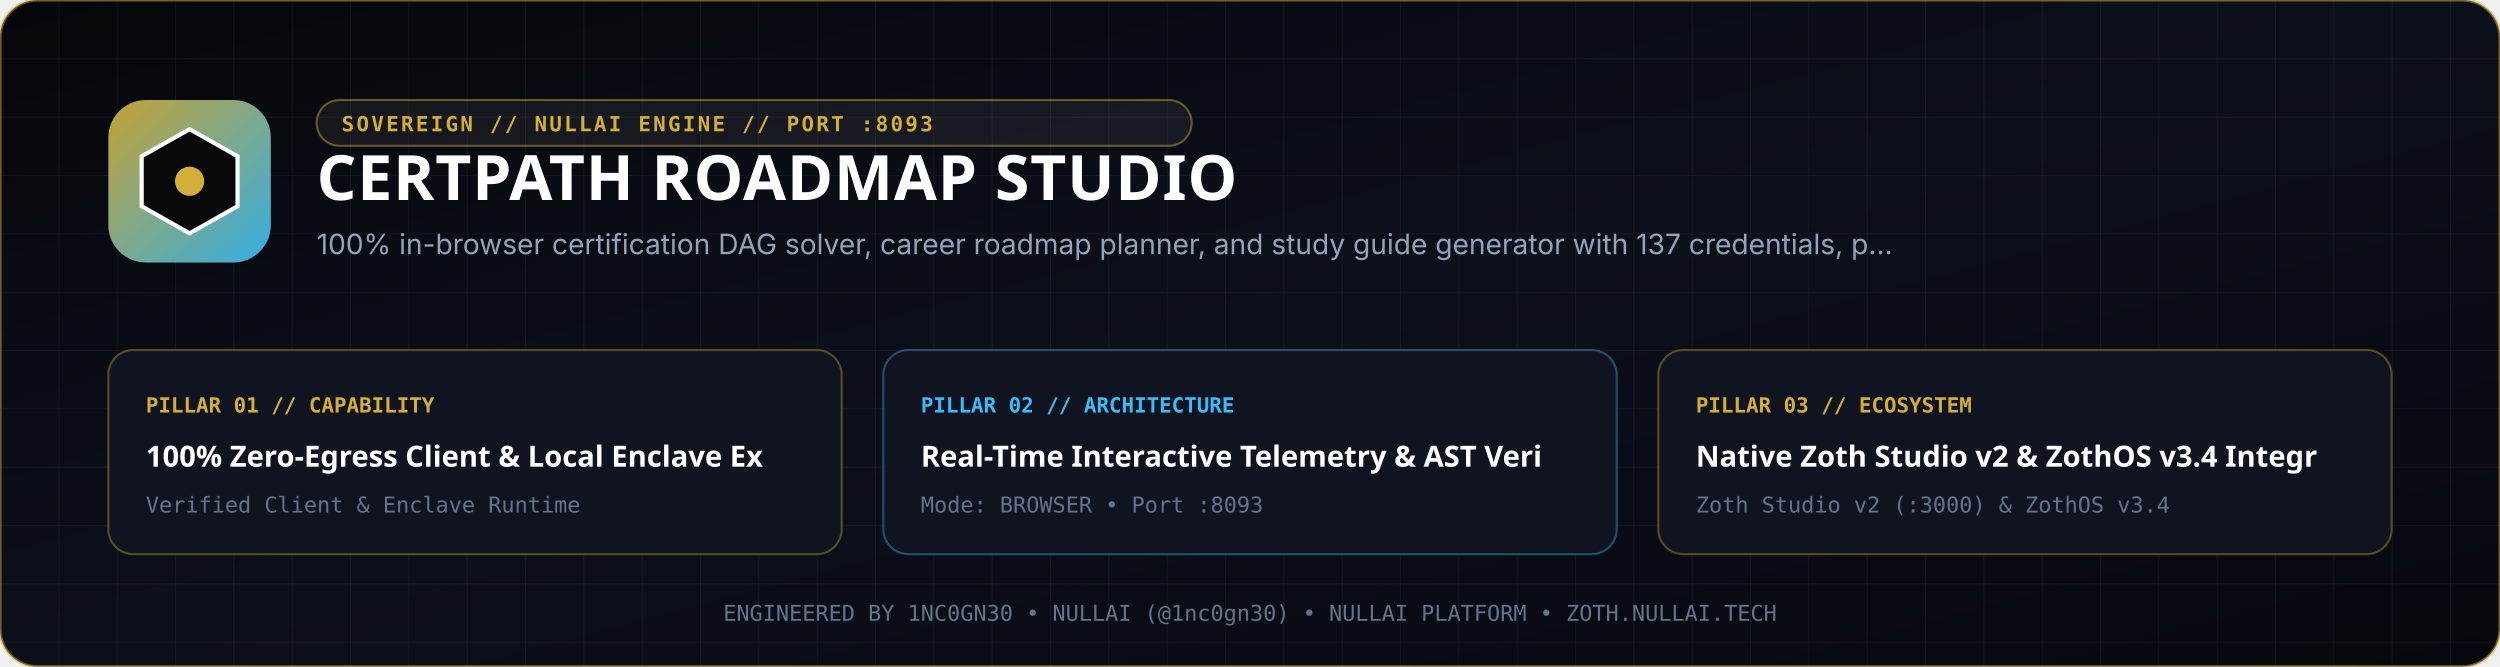
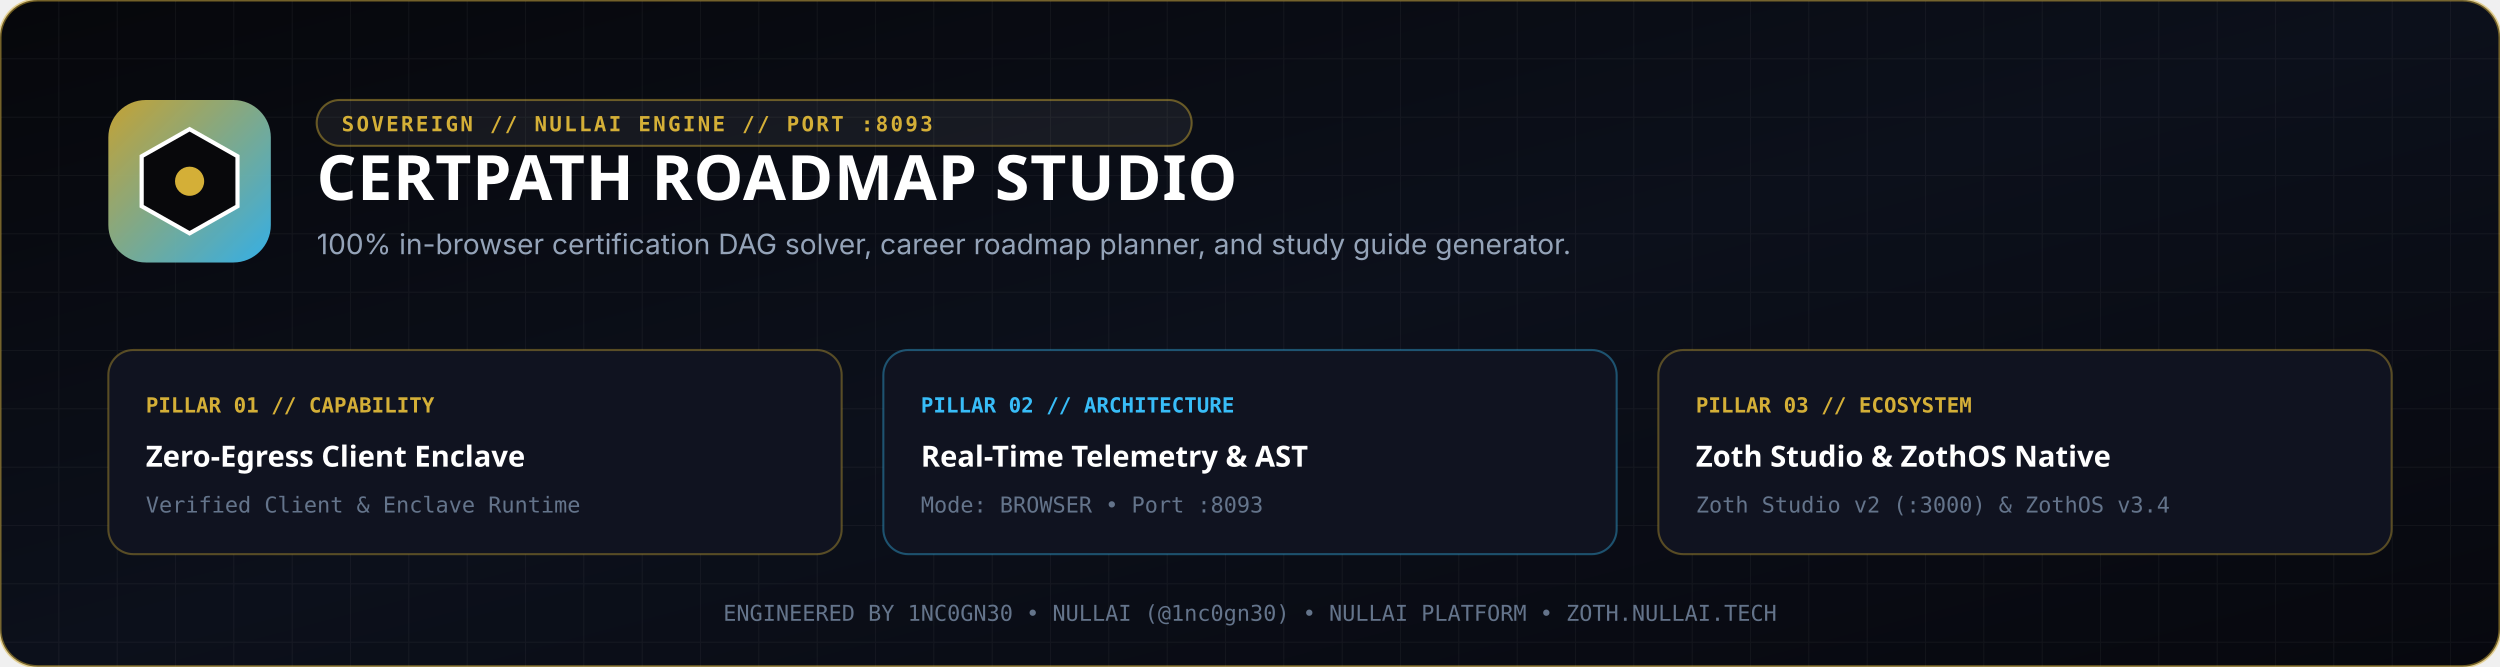
<svg xmlns="http://www.w3.org/2000/svg" viewBox="0 0 1200 320" width="100%" height="100%">
  <defs>
    <linearGradient id="bg" x1="0%" y1="0%" x2="100%" y2="100%">
      <stop offset="0%" stop-color="#06070B" />
      <stop offset="50%" stop-color="#0C101B" />
      <stop offset="100%" stop-color="#07080E" />
    </linearGradient>
    <linearGradient id="accent" x1="0%" y1="0%" x2="100%" y2="100%">
      <stop offset="0%" stop-color="#D4AF37" />
      <stop offset="100%" stop-color="#38BDF8" />
    </linearGradient>
    <pattern id="grid" width="28" height="28" patternUnits="userSpaceOnUse">
      <path d="M 28 0 L 0 0 0 28" fill="none" stroke="rgba(255,255,255,0.04)" stroke-width="1" />
    </pattern>
  </defs>
  <rect width="1200" height="320" rx="18" fill="url(#bg)" stroke="#D4AF37" stroke-opacity="0.5" stroke-width="1.5" />
  <rect width="1200" height="320" rx="18" fill="url(#grid)" />
  <g transform="translate(52, 48)">
    <rect width="78" height="78" rx="18" fill="url(#accent)" opacity="0.92" />
    <polygon points="39,14 62,27 62,51 39,64 16,51 16,27" fill="#08080B" stroke="#FFFFFF" stroke-width="2" />
    <circle cx="39" cy="39" r="7" fill="#D4AF37" />
  </g>
  <g transform="translate(152, 62)">
    <rect x="0" y="-14" width="420" height="22" rx="11" fill="rgba(255,255,255,0.06)" stroke="#D4AF37" stroke-opacity="0.45" />
    <text x="12" y="1" fill="#D4AF37" font-family="JetBrains Mono, monospace" font-size="10" font-weight="700" letter-spacing="1.1">SOVEREIGN // NULLAI ENGINE // PORT :8093</text>
    <text x="0" y="34" fill="#FFFFFF" font-family="Syne, Space Grotesk, sans-serif" font-size="30" font-weight="800" letter-spacing="0.4">CERTPATH ROADMAP STUDIO</text>
-     <text x="0" y="60" fill="#94A3B8" font-family="Inter, sans-serif" font-size="13.5">100% in-browser certification DAG solver, career roadmap planner, and study guide generator with 137 credentials, p...</text>
+     <text x="0" y="60" fill="#94A3B8" font-family="Inter, sans-serif" font-size="13.5">100% in-browser certification DAG solver, career roadmap planner, and study guide generator.</text>
  </g>
  <g transform="translate(52, 168)">
    <rect x="0" y="0" width="352" height="98" rx="12" fill="#101320" stroke="#D4AF37" stroke-opacity="0.38" />
    <text x="18" y="30" fill="#D4AF37" font-family="JetBrains Mono, monospace" font-size="10" font-weight="700">PILLAR 01 // CAPABILITY</text>
-     <text x="18" y="56" fill="#FFFFFF" font-family="Space Grotesk, sans-serif" font-size="14" font-weight="700">100% Zero-Egress Client &amp; Local Enclave Ex</text>
+     <text x="18" y="56" fill="#FFFFFF" font-family="Space Grotesk, sans-serif" font-size="14" font-weight="700">Zero-Egress Client Enclave</text>
    <text x="18" y="78" fill="#64748B" font-family="JetBrains Mono, monospace" font-size="10.5">Verified Client &amp; Enclave Runtime</text>
    <rect x="372" y="0" width="352" height="98" rx="12" fill="#101320" stroke="#38BDF8" stroke-opacity="0.38" />
    <text x="390" y="30" fill="#38BDF8" font-family="JetBrains Mono, monospace" font-size="10" font-weight="700">PILLAR 02 // ARCHITECTURE</text>
-     <text x="390" y="56" fill="#FFFFFF" font-family="Space Grotesk, sans-serif" font-size="14" font-weight="700">Real-Time Interactive Telemetry &amp; AST Veri</text>
+     <text x="390" y="56" fill="#FFFFFF" font-family="Space Grotesk, sans-serif" font-size="14" font-weight="700">Real-Time Telemetry &amp; AST</text>
    <text x="390" y="78" fill="#64748B" font-family="JetBrains Mono, monospace" font-size="10.5">Mode: BROWSER • Port :8093</text>
    <rect x="744" y="0" width="352" height="98" rx="12" fill="#101320" stroke="#D4AF37" stroke-opacity="0.38" />
    <text x="762" y="30" fill="#D4AF37" font-family="JetBrains Mono, monospace" font-size="10" font-weight="700">PILLAR 03 // ECOSYSTEM</text>
-     <text x="762" y="56" fill="#FFFFFF" font-family="Space Grotesk, sans-serif" font-size="14" font-weight="700">Native Zoth Studio v2 &amp; ZothOS v3.4 Integr</text>
+     <text x="762" y="56" fill="#FFFFFF" font-family="Space Grotesk, sans-serif" font-size="14" font-weight="700">Zoth Studio &amp; ZothOS Native</text>
    <text x="762" y="78" fill="#64748B" font-family="JetBrains Mono, monospace" font-size="10.5">Zoth Studio v2 (:3000) &amp; ZothOS v3.4</text>
  </g>
  <text x="600" y="298" text-anchor="middle" fill="#64748B" font-family="JetBrains Mono, monospace" font-size="10.5">
    ENGINEERED BY 1NC0GN30 • NULLAI (@1nc0gn30)  •  NULLAI PLATFORM  •  ZOTH.NULLAI.TECH
  </text>
</svg>
